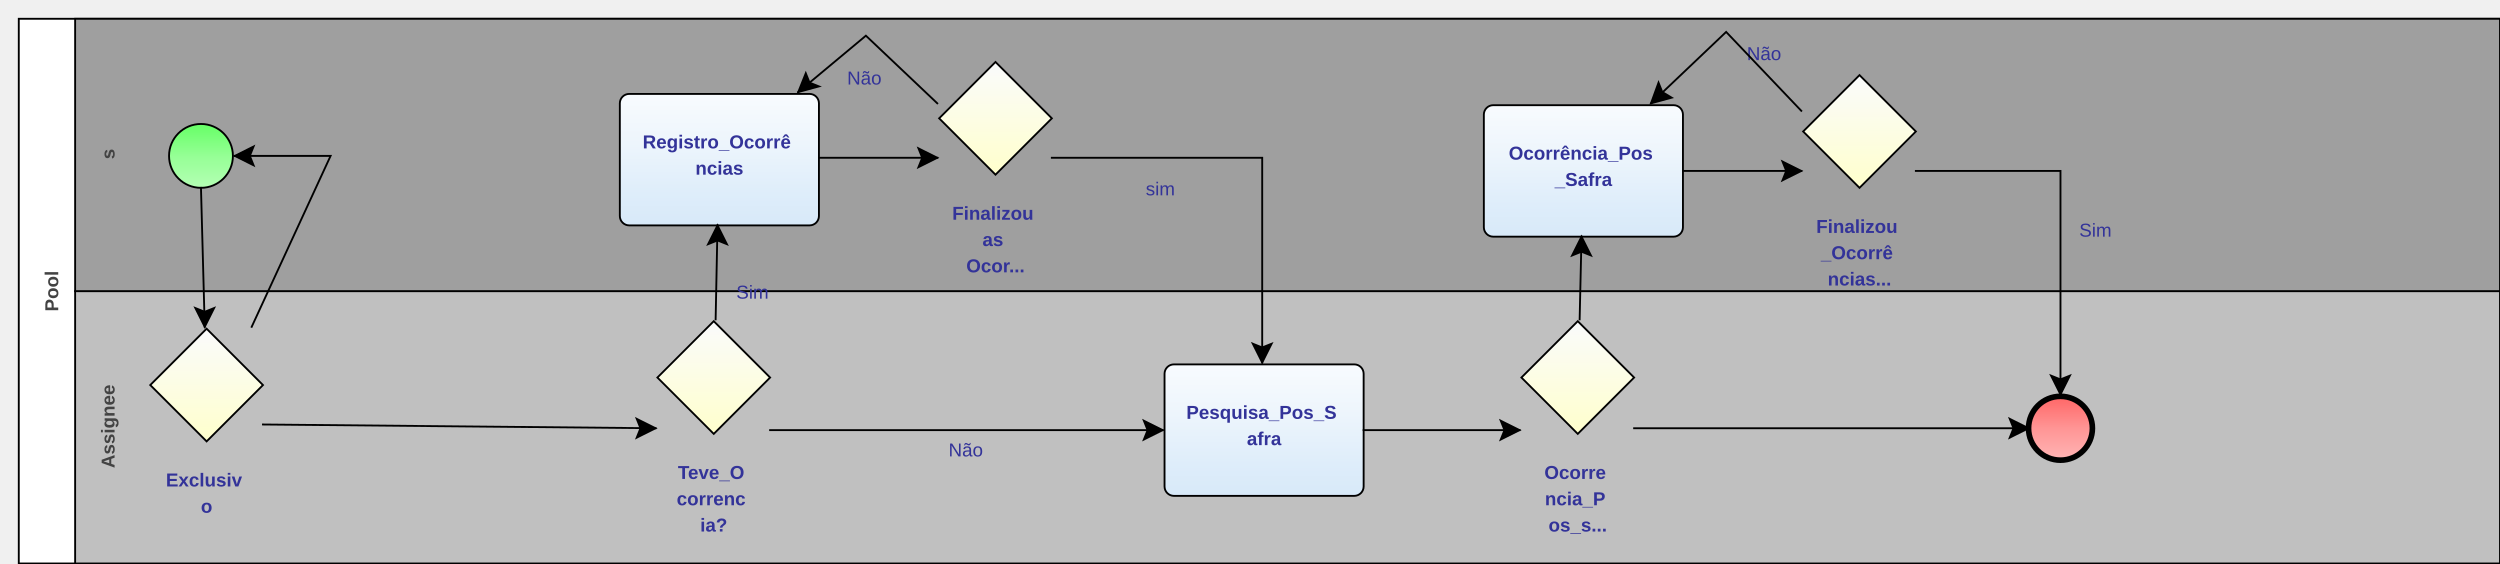
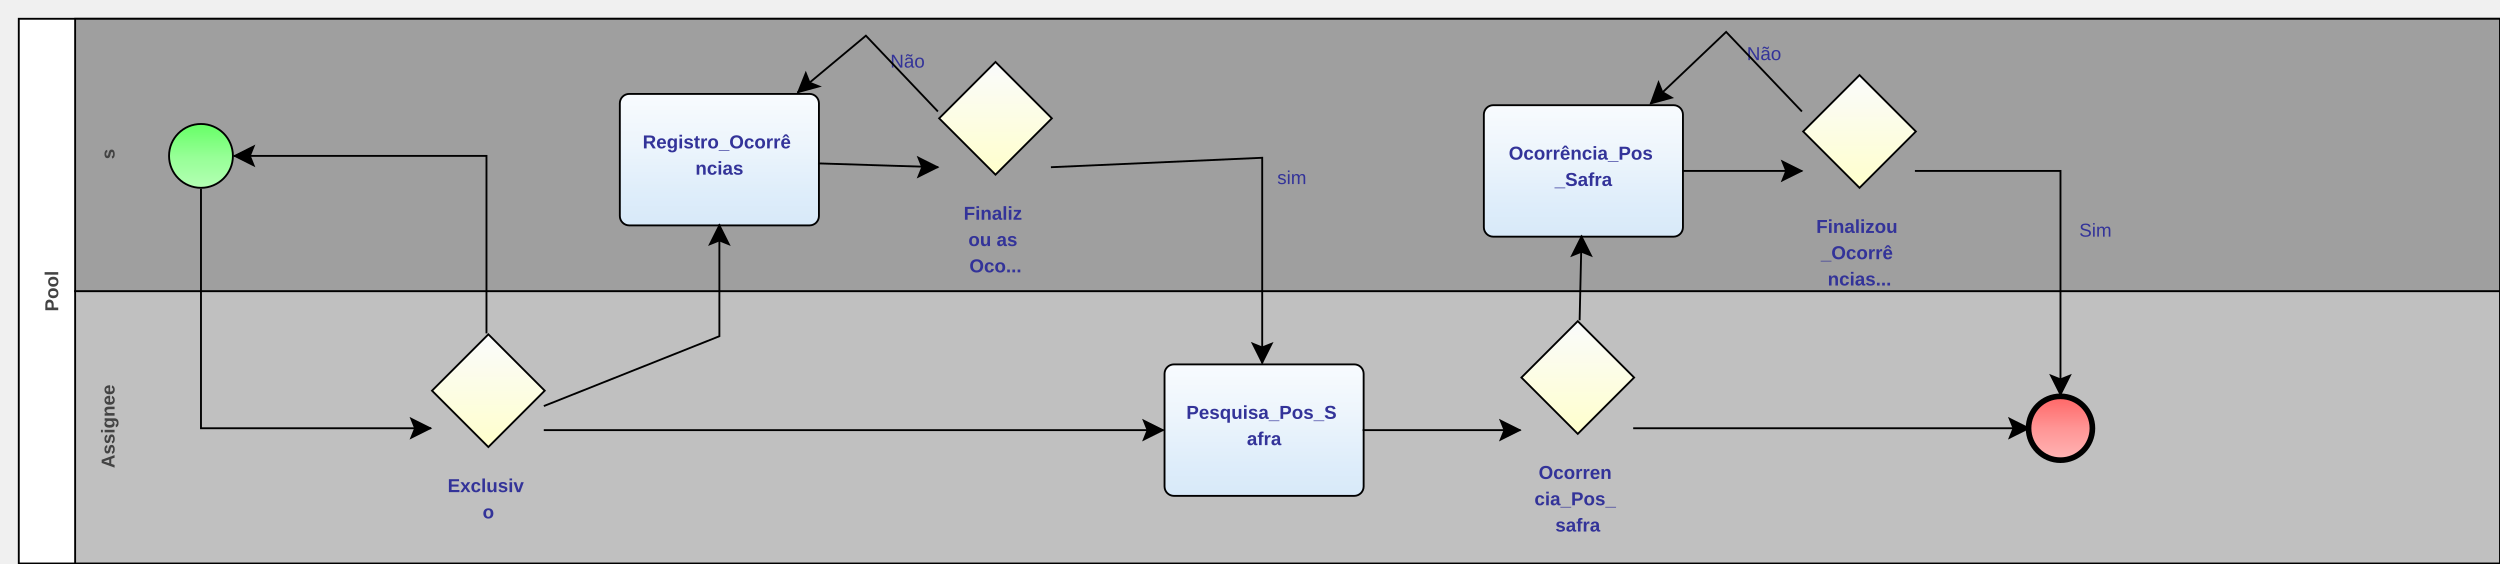
<svg xmlns="http://www.w3.org/2000/svg" xmlns:xlink="http://www.w3.org/1999/xlink" style="stroke-dasharray:none; shape-rendering:auto; font-family:'Arial'; text-rendering:auto; fill-opacity:1; color-interpolation:auto; color-rendering:auto; font-size:12; fill:black; stroke:black; image-rendering:auto; stroke-miterlimit:10; stroke-linecap:square; stroke-linejoin:miter; font-style:normal; stroke-width:1; stroke-dashoffset:0; font-weight:normal; stroke-opacity:1;" contentScriptType="text/ecmascript" preserveAspectRatio="xMidYMid meet" zoomAndPan="magnify" version="1.0" contentStyleType="text/css" xml:xlink="http://www.w3.org/1999/xlink" width="1331" height="300">
  <rect x="10" y="10" width="1321" height="290" ry="0" rx="0" style="stroke:#000000; fill:#FFFFFF" />
  <rect x="40" y="155" width="1291" height="145" ry="0" rx="0" style="stroke:#000000; fill:#C0C0C0" />
  <g componentSequence="3">
    <text x="-227" y="47" transform="rotate(270)" text-anchor="middle" style="font-weight:bold;font-size:10px;stroke:none; fill:#434343">
      <tspan dy="14" x="-227">Assignee</tspan>
    </text>
  </g>
  <rect x="40" y="10" width="1291" height="145" ry="0" rx="0" style="stroke:#000000; fill:#9F9F9F" />
  <g componentSequence="2">
    <text x="-82" y="47" transform="rotate(270)" text-anchor="middle" style="font-weight:bold;font-size:10px;stroke:none; fill:#434343">
      <tspan dy="14" x="-82">s</tspan>
    </text>
  </g>
  <g componentSequence="1">
    <text x="-155" y="17" transform="rotate(270)" text-anchor="middle" style="font-weight:bold;font-size:10px;stroke:none; fill:#434343">
      <tspan dy="14" x="-155">Pool</tspan>
    </text>
  </g>
  <g sequence="4">
-     <ellipse cx="107" cy="83" rx="17" ry="17" stroke-width="1" style="fill:url(#linearGradient66FF6696FF96B6FFB6_846364912);" stroke="336633" />
-   </g>
-   <g sequence="7">
-     <polygon points=" 350 201 380 171 410 201 380 231 350 201" style="fill:url(#linearGradientFAFBFCFFFFCC_1018521806);" stroke="000000" />
-   </g>
-   <g componentSequence="7">
-     <text x="380" y="241" text-anchor="middle" style="font-weight:bold;font-size:10px;stroke:none; fill:#333399">
-       <tspan dy="14" x="380">Teve_O</tspan>
-       <tspan dy="14" x="380">correnc</tspan>
-       <tspan dy="14" x="380">ia?</tspan>
-     </text>
+     <ellipse cx="107" cy="83" rx="17" ry="17" stroke-width="1" style="fill:url(#linearGradient66FF6696FF96B6FFB6_1383177264);" stroke="336633" />
  </g>
  <g sequence="10">
-     <rect x="620" y="194" width="106" height="70" ry="5" rx="5" style="fill:url(#linearGradientF8FBFEEDF5FCDEEDFAD4E7F8E2E5E9_948628352);" stroke="191970" />
+     <rect x="620" y="194" width="106" height="70" ry="5" rx="5" style="fill:url(#linearGradientF8FBFEEDF5FCDEEDFAD4E7F8E2E5E9_1555458062);" stroke="191970" />
  </g>
  <g componentSequence="10">
    <text x="673" y="209" text-anchor="middle" style="font-weight:bold;font-size:10px;stroke:none; fill:#333399">
      <tspan dy="14" x="673">Pesquisa_Pos_S</tspan>
      <tspan dy="14" x="673">afra</tspan>
    </text>
  </g>
  <g sequence="12">
-     <polygon points=" 810 201 840 171 870 201 840 231 810 201" style="fill:url(#linearGradientFAFBFCFFFFCC_2106090229);" stroke="000000" />
+     <polygon points=" 810 201 840 171 870 201 840 231 810 201" style="fill:url(#linearGradientFAFBFCFFFFCC_1485436736);" stroke="000000" />
  </g>
  <g componentSequence="12">
    <text x="840" y="241" text-anchor="middle" style="font-weight:bold;font-size:10px;stroke:none; fill:#333399">
-       <tspan dy="14" x="840">Ocorre</tspan>
-       <tspan dy="14" x="840">ncia_P</tspan>
-       <tspan dy="14" x="840">os_s...</tspan>
+       <tspan dy="14" x="840">Ocorren</tspan>
+       <tspan dy="14" x="840">cia_Pos_</tspan>
+       <tspan dy="14" x="840">safra</tspan>
    </text>
  </g>
  <g sequence="18">
-     <rect x="330" y="50" width="106" height="70" ry="5" rx="5" style="fill:url(#linearGradientF8FBFEEDF5FCDEEDFAD4E7F8E2E5E9_1541085364);" stroke="191970" />
+     <rect x="330" y="50" width="106" height="70" ry="5" rx="5" style="fill:url(#linearGradientF8FBFEEDF5FCDEEDFAD4E7F8E2E5E9_495673909);" stroke="191970" />
  </g>
  <g componentSequence="18">
    <text x="383" y="65" text-anchor="middle" style="font-weight:bold;font-size:10px;stroke:none; fill:#333399">
      <tspan dy="14" x="383">Registro_Ocorrê</tspan>
      <tspan dy="14" x="383">ncias</tspan>
    </text>
  </g>
  <g sequence="20">
-     <polygon points=" 500 63 530 33 560 63 530 93 500 63" style="fill:url(#linearGradientFAFBFCFFFFCC_1287649305);" stroke="000000" />
+     <polygon points=" 500 63 530 33 560 63 530 93 500 63" style="fill:url(#linearGradientFAFBFCFFFFCC_1137049000);" stroke="000000" />
  </g>
  <g componentSequence="20">
    <text x="530" y="103" text-anchor="middle" style="font-weight:bold;font-size:10px;stroke:none; fill:#333399">
-       <tspan dy="14" x="530">Finalizou</tspan>
-       <tspan dy="14" x="530">as</tspan>
-       <tspan dy="14" x="530">Ocor...</tspan>
+       <tspan dy="14" x="530">Finaliz</tspan>
+       <tspan dy="14" x="530">ou as</tspan>
+       <tspan dy="14" x="530">Oco...</tspan>
    </text>
  </g>
  <g sequence="26">
-     <rect x="790" y="56" width="106" height="70" ry="5" rx="5" style="fill:url(#linearGradientF8FBFEEDF5FCDEEDFAD4E7F8E2E5E9_587652325);" stroke="191970" />
+     <rect x="790" y="56" width="106" height="70" ry="5" rx="5" style="fill:url(#linearGradientF8FBFEEDF5FCDEEDFAD4E7F8E2E5E9_744233926);" stroke="191970" />
  </g>
  <g componentSequence="26">
    <text x="843" y="71" text-anchor="middle" style="font-weight:bold;font-size:10px;stroke:none; fill:#333399">
      <tspan dy="14" x="843">Ocorrência_Pos</tspan>
      <tspan dy="14" x="843">_Safra</tspan>
    </text>
  </g>
  <g sequence="28">
-     <ellipse cx="1097" cy="228" rx="17" ry="17" stroke-width="3" style="fill:url(#linearGradientFF6666FF9696FFB6B6_497524154);" stroke="993333" />
+     <ellipse cx="1097" cy="228" rx="17" ry="17" stroke-width="3" style="fill:url(#linearGradientFF6666FF9696FFB6B6_1006164730);" stroke="993333" />
  </g>
  <g sequence="30">
-     <polygon points=" 960 70 990 40 1020 70 990 100 960 70" style="fill:url(#linearGradientFAFBFCFFFFCC_507127810);" stroke="000000" />
+     <polygon points=" 960 70 990 40 1020 70 990 100 960 70" style="fill:url(#linearGradientFAFBFCFFFFCC_2107940218);" stroke="000000" />
  </g>
  <g componentSequence="30">
    <text x="990" y="110" text-anchor="middle" style="font-weight:bold;font-size:10px;stroke:none; fill:#333399">
      <tspan dy="14" x="990">Finalizou</tspan>
      <tspan dy="14" x="990">_Ocorrê</tspan>
      <tspan dy="14" x="990">ncias...</tspan>
    </text>
  </g>
  <g sequence="34">
-     <polygon points=" 80 205 110 175 140 205 110 235 80 205" style="fill:url(#linearGradientFAFBFCFFFFCC_762733804);" stroke="000000" />
+     <polygon points=" 230 208 260 178 290 208 260 238 230 208" style="fill:url(#linearGradientFAFBFCFFFFCC_299894747);" stroke="000000" />
  </g>
  <g componentSequence="34">
-     <text x="110" y="245" text-anchor="middle" style="font-weight:bold;font-size:10px;stroke:none; fill:#333399">
-       <tspan dy="14" x="110">Exclusiv</tspan>
-       <tspan dy="14" x="110">o</tspan>
-     </text>
-   </g>
-   <g componentSequence="11">
-     <text x="505" y="229" style="font-size:10px;font-weight:none;stroke:none; fill:#333399" text-anchor="left">
-       <tspan dy="14" x="505">Não</tspan>
+     <text x="260" y="248" text-anchor="middle" style="font-weight:bold;font-size:10px;stroke:none; fill:#333399">
+       <tspan dy="14" x="260">Exclusiv</tspan>
+       <tspan dy="14" x="260">o</tspan>
    </text>
  </g>
  <g componentSequence="13">
    <text x="778" y="229" style="font-size:10px;font-weight:none;stroke:none; fill:#333399" text-anchor="left" />
  </g>
-   <g componentSequence="19">
-     <text x="392" y="145" style="font-size:10px;font-weight:none;stroke:none; fill:#333399" text-anchor="left">
-       <tspan dy="14" x="392">Sim</tspan>
-     </text>
-   </g>
  <g componentSequence="21">
-     <text x="478" y="84" style="font-size:10px;font-weight:none;stroke:none; fill:#333399" text-anchor="left" />
+     <text x="478" y="88" style="font-size:10px;font-weight:none;stroke:none; fill:#333399" text-anchor="left" />
  </g>
  <g componentSequence="22">
-     <text x="610" y="90" style="font-size:10px;font-weight:none;stroke:none; fill:#333399" text-anchor="left">
-       <tspan dy="14" x="610">sim</tspan>
+     <text x="680" y="84" style="font-size:10px;font-weight:none;stroke:none; fill:#333399" text-anchor="left">
+       <tspan dy="14" x="680">sim</tspan>
    </text>
  </g>
  <g componentSequence="23">
-     <text x="451" y="31" style="font-size:10px;font-weight:none;stroke:none; fill:#333399" text-anchor="left">
-       <tspan dy="14" x="451">Não</tspan>
+     <text x="474" y="22" style="font-size:10px;font-weight:none;stroke:none; fill:#333399" text-anchor="left">
+       <tspan dy="14" x="474">Não</tspan>
    </text>
  </g>
  <g componentSequence="27">
    <text x="852" y="148" style="font-size:10px;font-weight:none;stroke:none; fill:#333399" text-anchor="left" />
  </g>
  <g componentSequence="29">
    <text x="985" y="228" style="font-size:10px;font-weight:none;stroke:none; fill:#333399" text-anchor="left" />
  </g>
  <g componentSequence="31">
    <text x="938" y="91" style="font-size:10px;font-weight:none;stroke:none; fill:#333399" text-anchor="left" />
  </g>
  <g componentSequence="32">
    <text x="1107" y="112" style="font-size:10px;font-weight:none;stroke:none; fill:#333399" text-anchor="left">
      <tspan dy="14" x="1107">Sim</tspan>
    </text>
  </g>
  <g componentSequence="33">
    <text x="930" y="18" style="font-size:10px;font-weight:none;stroke:none; fill:#333399" text-anchor="left">
      <tspan dy="14" x="930">Não</tspan>
    </text>
  </g>
  <g componentSequence="35">
-     <text x="118" y="138" style="font-size:10px;font-weight:none;stroke:none; fill:#333399" text-anchor="left" />
-   </g>
-   <g componentSequence="36">
-     <text x="255" y="227" style="font-size:10px;font-weight:none;stroke:none; fill:#333399" text-anchor="left" />
+     <text x="117" y="226" style="font-size:10px;font-weight:none;stroke:none; fill:#333399" text-anchor="left" />
  </g>
  <g componentSequence="37">
-     <text x="176" y="105" style="font-size:10px;font-weight:none;stroke:none; fill:#333399" text-anchor="left" />
+     <text x="249" y="83" style="font-size:10px;font-weight:none;stroke:none; fill:#333399" text-anchor="left" />
  </g>
-   <path style="fill:none; stroke:#000000;stroke-width:1" d="M107.0 100.0 L109.0 174.0" />
-   <polygon style="fill:#000000; stroke:#000000;" points=" 114 164 109 174 104 164 109 166" />
-   <path style="fill:none; stroke:#000000;stroke-width:1" d="M134.0 174.0 L176.0 83.0 L125.0 83.0" />
+   <g componentSequence="38">
+     <text x="465" y="229" style="font-size:10px;font-weight:none;stroke:none; fill:#333399" text-anchor="left" />
+   </g>
+   <g componentSequence="39">
+     <text x="374" y="187" style="font-size:10px;font-weight:none;stroke:none; fill:#333399" text-anchor="left" />
+   </g>
+   <path style="fill:none; stroke:#000000;stroke-width:1" d="M107.0 101.0 L107.0 228.0 L229.0 228.0" />
+   <polygon style="fill:#000000; stroke:#000000;" points=" 219 223 229 228 219 233 221 228" />
+   <path style="fill:none; stroke:#000000;stroke-width:1" d="M259.0 177.0 L259.0 83.0 L125.0 83.0" />
  <polygon style="fill:#000000; stroke:#000000;" points=" 135 88 125 83 135 78 133 83" />
-   <path style="fill:none; stroke:#000000;stroke-width:1" d="M410.0 229.0 L619.0 229.0" />
-   <polygon style="fill:#000000; stroke:#000000;" points=" 609 224 619 229 609 234 611 229" />
-   <path style="fill:none; stroke:#000000;stroke-width:1" d="M381.0 170.0 L382.0 120.0" />
-   <polygon style="fill:#000000; stroke:#000000;" points=" 377 130 382 120 387 130 382 128" />
-   <path style="fill:none; stroke:#000000;stroke-width:1" d="M140.0 226.0 L349.0 228.0" />
-   <polygon style="fill:#000000; stroke:#000000;" points=" 339 223 349 228 339 233 341 228" />
  <path style="fill:none; stroke:#000000;stroke-width:1" d="M726.0 229.0 L809.0 229.0" />
  <polygon style="fill:#000000; stroke:#000000;" points=" 799 224 809 229 799 234 801 229" />
-   <path style="fill:none; stroke:#000000;stroke-width:1" d="M560.0 84.0 L672.0 84.0 L672.0 193.0" />
+   <path style="fill:none; stroke:#000000;stroke-width:1" d="M560.0 89.0 L672.0 84.0 L672.0 193.0" />
  <polygon style="fill:#000000; stroke:#000000;" points=" 677 183 672 193 667 183 672 185" />
  <path style="fill:none; stroke:#000000;stroke-width:1" d="M841.0 170.0 L842.0 126.0" />
  <polygon style="fill:#000000; stroke:#000000;" points=" 837 136 842 126 847 136 842 134" />
  <path style="fill:none; stroke:#000000;stroke-width:1" d="M870.0 228.0 L1080.0 228.0" />
  <polygon style="fill:#000000; stroke:#000000;" points=" 1070 223 1080 228 1070 233 1072 228" />
-   <path style="fill:none; stroke:#000000;stroke-width:1" d="M436.0 84.0 L499.0 84.0" />
-   <polygon style="fill:#000000; stroke:#000000;" points=" 489 79 499 84 489 89 491 84" />
-   <path style="fill:none; stroke:#000000;stroke-width:1" d="M499.0 55.0 L461.0 19.0 L425.0 49.0" />
+   <path style="fill:none; stroke:#000000;stroke-width:1" d="M436.0 87.0 L499.0 89.0" />
+   <polygon style="fill:#000000; stroke:#000000;" points=" 489 84 499 89 489 94 491 89" />
+   <path style="fill:none; stroke:#000000;stroke-width:1" d="M499.0 59.0 L461.0 19.0 L425.0 49.0" />
  <polygon style="fill:#000000; stroke:#000000;" points=" 436 46 425 49 429 39 431 44" />
  <path style="fill:none; stroke:#000000;stroke-width:1" d="M896.0 91.0 L959.0 91.0" />
  <polygon style="fill:#000000; stroke:#000000;" points=" 949 86 959 91 949 96 951 91" />
  <path style="fill:none; stroke:#000000;stroke-width:1" d="M959.0 59.0 L919.0 17.0 L879.0 55.0" />
  <polygon style="fill:#000000; stroke:#000000;" points=" 890 52 879 55 883 44 885 49" />
  <path style="fill:none; stroke:#000000;stroke-width:1" d="M1020.0 91.0 L1097.0 91.0 L1097.0 210.0" />
  <polygon style="fill:#000000; stroke:#000000;" points=" 1102 200 1097 210 1092 200 1097 202" />
+   <path style="fill:none; stroke:#000000;stroke-width:1" d="M290.0 229.0 L619.0 229.0" />
+   <polygon style="fill:#000000; stroke:#000000;" points=" 609 224 619 229 609 234 611 229" />
+   <path style="fill:none; stroke:#000000;stroke-width:1" d="M290.0 216.0 L383.0 179.0 L383.0 120.0" />
+   <polygon style="fill:#000000; stroke:#000000;" points=" 378 130 383 120 388 130 383 128" />
  <defs>
-     <linearGradient xlink:href="#linearGradient66FF6696FF96B6FFB6" id="linearGradient66FF6696FF96B6FFB6_846364912" x1="0" y1="66.0" x2="0" y2="101.0" gradientUnits="userSpaceOnUse" xlink:type="simple" xlink:actuate="onLoad" xlink:show="other" />
+     <linearGradient xlink:href="#linearGradient66FF6696FF96B6FFB6" id="linearGradient66FF6696FF96B6FFB6_1383177264" x1="0" y1="66.0" x2="0" y2="101.0" gradientUnits="userSpaceOnUse" xlink:type="simple" xlink:actuate="onLoad" xlink:show="other" />
    <linearGradient id="linearGradient66FF6696FF96B6FFB6">
      <stop style="stop-color:#66FF66;stop-opacity:1;" offset="0.0" id="stop66FF66" />
      <stop style="stop-color:#96FF96;stop-opacity:1;" offset="0.5" id="stop96FF96" />
      <stop style="stop-color:#B6FFB6;stop-opacity:1;" offset="1.0" id="stopB6FFB6" />
    </linearGradient>
-     <linearGradient xlink:href="#linearGradientFAFBFCFFFFCC" id="linearGradientFAFBFCFFFFCC_1018521806" x1="0" y1="171.0" x2="0" y2="231.0" gradientUnits="userSpaceOnUse" xlink:type="simple" xlink:actuate="onLoad" xlink:show="other" />
-     <linearGradient id="linearGradientFAFBFCFFFFCC">
-       <stop style="stop-color:#FAFBFC;stop-opacity:1;" offset="0.0" id="stopFAFBFC" />
-       <stop style="stop-color:#FFFFCC;stop-opacity:1;" offset="1.0" id="stopFFFFCC" />
-     </linearGradient>
-     <linearGradient xlink:href="#linearGradientF8FBFEEDF5FCDEEDFAD4E7F8E2E5E9" id="linearGradientF8FBFEEDF5FCDEEDFAD4E7F8E2E5E9_948628352" x1="0" y1="194.0" x2="0" y2="300.0" gradientUnits="userSpaceOnUse" xlink:type="simple" xlink:actuate="onLoad" xlink:show="other" />
+     <linearGradient xlink:href="#linearGradientF8FBFEEDF5FCDEEDFAD4E7F8E2E5E9" id="linearGradientF8FBFEEDF5FCDEEDFAD4E7F8E2E5E9_1555458062" x1="0" y1="194.0" x2="0" y2="300.0" gradientUnits="userSpaceOnUse" xlink:type="simple" xlink:actuate="onLoad" xlink:show="other" />
    <linearGradient id="linearGradientF8FBFEEDF5FCDEEDFAD4E7F8E2E5E9">
      <stop style="stop-color:#F8FBFE;stop-opacity:1;" offset="0.0" id="stopF8FBFE" />
      <stop style="stop-color:#EDF5FC;stop-opacity:1;" offset="0.25" id="stopEDF5FC" />
      <stop style="stop-color:#DEEDFA;stop-opacity:1;" offset="0.5" id="stopDEEDFA" />
      <stop style="stop-color:#D4E7F8;stop-opacity:1;" offset="0.75" id="stopD4E7F8" />
      <stop style="stop-color:#E2E5E9;stop-opacity:1;" offset="1.0" id="stopE2E5E9" />
    </linearGradient>
-     <linearGradient xlink:href="#linearGradientFAFBFCFFFFCC" id="linearGradientFAFBFCFFFFCC_2106090229" x1="0" y1="171.0" x2="0" y2="231.0" gradientUnits="userSpaceOnUse" xlink:type="simple" xlink:actuate="onLoad" xlink:show="other" />
-     <linearGradient xlink:href="#linearGradientF8FBFEEDF5FCDEEDFAD4E7F8E2E5E9" id="linearGradientF8FBFEEDF5FCDEEDFAD4E7F8E2E5E9_1541085364" x1="0" y1="50.0" x2="0" y2="156.0" gradientUnits="userSpaceOnUse" xlink:type="simple" xlink:actuate="onLoad" xlink:show="other" />
-     <linearGradient xlink:href="#linearGradientFAFBFCFFFFCC" id="linearGradientFAFBFCFFFFCC_1287649305" x1="0" y1="33.0" x2="0" y2="93.0" gradientUnits="userSpaceOnUse" xlink:type="simple" xlink:actuate="onLoad" xlink:show="other" />
-     <linearGradient xlink:href="#linearGradientF8FBFEEDF5FCDEEDFAD4E7F8E2E5E9" id="linearGradientF8FBFEEDF5FCDEEDFAD4E7F8E2E5E9_587652325" x1="0" y1="56.0" x2="0" y2="162.0" gradientUnits="userSpaceOnUse" xlink:type="simple" xlink:actuate="onLoad" xlink:show="other" />
-     <linearGradient xlink:href="#linearGradientFF6666FF9696FFB6B6" id="linearGradientFF6666FF9696FFB6B6_497524154" x1="0" y1="211.0" x2="0" y2="246.0" gradientUnits="userSpaceOnUse" xlink:type="simple" xlink:actuate="onLoad" xlink:show="other" />
+     <linearGradient xlink:href="#linearGradientFAFBFCFFFFCC" id="linearGradientFAFBFCFFFFCC_1485436736" x1="0" y1="171.0" x2="0" y2="231.0" gradientUnits="userSpaceOnUse" xlink:type="simple" xlink:actuate="onLoad" xlink:show="other" />
+     <linearGradient id="linearGradientFAFBFCFFFFCC">
+       <stop style="stop-color:#FAFBFC;stop-opacity:1;" offset="0.0" id="stopFAFBFC" />
+       <stop style="stop-color:#FFFFCC;stop-opacity:1;" offset="1.0" id="stopFFFFCC" />
+     </linearGradient>
+     <linearGradient xlink:href="#linearGradientF8FBFEEDF5FCDEEDFAD4E7F8E2E5E9" id="linearGradientF8FBFEEDF5FCDEEDFAD4E7F8E2E5E9_495673909" x1="0" y1="50.0" x2="0" y2="156.0" gradientUnits="userSpaceOnUse" xlink:type="simple" xlink:actuate="onLoad" xlink:show="other" />
+     <linearGradient xlink:href="#linearGradientFAFBFCFFFFCC" id="linearGradientFAFBFCFFFFCC_1137049000" x1="0" y1="33.0" x2="0" y2="93.0" gradientUnits="userSpaceOnUse" xlink:type="simple" xlink:actuate="onLoad" xlink:show="other" />
+     <linearGradient xlink:href="#linearGradientF8FBFEEDF5FCDEEDFAD4E7F8E2E5E9" id="linearGradientF8FBFEEDF5FCDEEDFAD4E7F8E2E5E9_744233926" x1="0" y1="56.0" x2="0" y2="162.0" gradientUnits="userSpaceOnUse" xlink:type="simple" xlink:actuate="onLoad" xlink:show="other" />
+     <linearGradient xlink:href="#linearGradientFF6666FF9696FFB6B6" id="linearGradientFF6666FF9696FFB6B6_1006164730" x1="0" y1="211.0" x2="0" y2="246.0" gradientUnits="userSpaceOnUse" xlink:type="simple" xlink:actuate="onLoad" xlink:show="other" />
    <linearGradient id="linearGradientFF6666FF9696FFB6B6">
      <stop style="stop-color:#FF6666;stop-opacity:1;" offset="0.0" id="stopFF6666" />
      <stop style="stop-color:#FF9696;stop-opacity:1;" offset="0.5" id="stopFF9696" />
      <stop style="stop-color:#FFB6B6;stop-opacity:1;" offset="1.0" id="stopFFB6B6" />
    </linearGradient>
-     <linearGradient xlink:href="#linearGradientFAFBFCFFFFCC" id="linearGradientFAFBFCFFFFCC_507127810" x1="0" y1="40.0" x2="0" y2="100.0" gradientUnits="userSpaceOnUse" xlink:type="simple" xlink:actuate="onLoad" xlink:show="other" />
-     <linearGradient xlink:href="#linearGradientFAFBFCFFFFCC" id="linearGradientFAFBFCFFFFCC_762733804" x1="0" y1="175.0" x2="0" y2="235.0" gradientUnits="userSpaceOnUse" xlink:type="simple" xlink:actuate="onLoad" xlink:show="other" />
+     <linearGradient xlink:href="#linearGradientFAFBFCFFFFCC" id="linearGradientFAFBFCFFFFCC_2107940218" x1="0" y1="40.0" x2="0" y2="100.0" gradientUnits="userSpaceOnUse" xlink:type="simple" xlink:actuate="onLoad" xlink:show="other" />
+     <linearGradient xlink:href="#linearGradientFAFBFCFFFFCC" id="linearGradientFAFBFCFFFFCC_299894747" x1="0" y1="178.0" x2="0" y2="238.0" gradientUnits="userSpaceOnUse" xlink:type="simple" xlink:actuate="onLoad" xlink:show="other" />
  </defs>
</svg>
